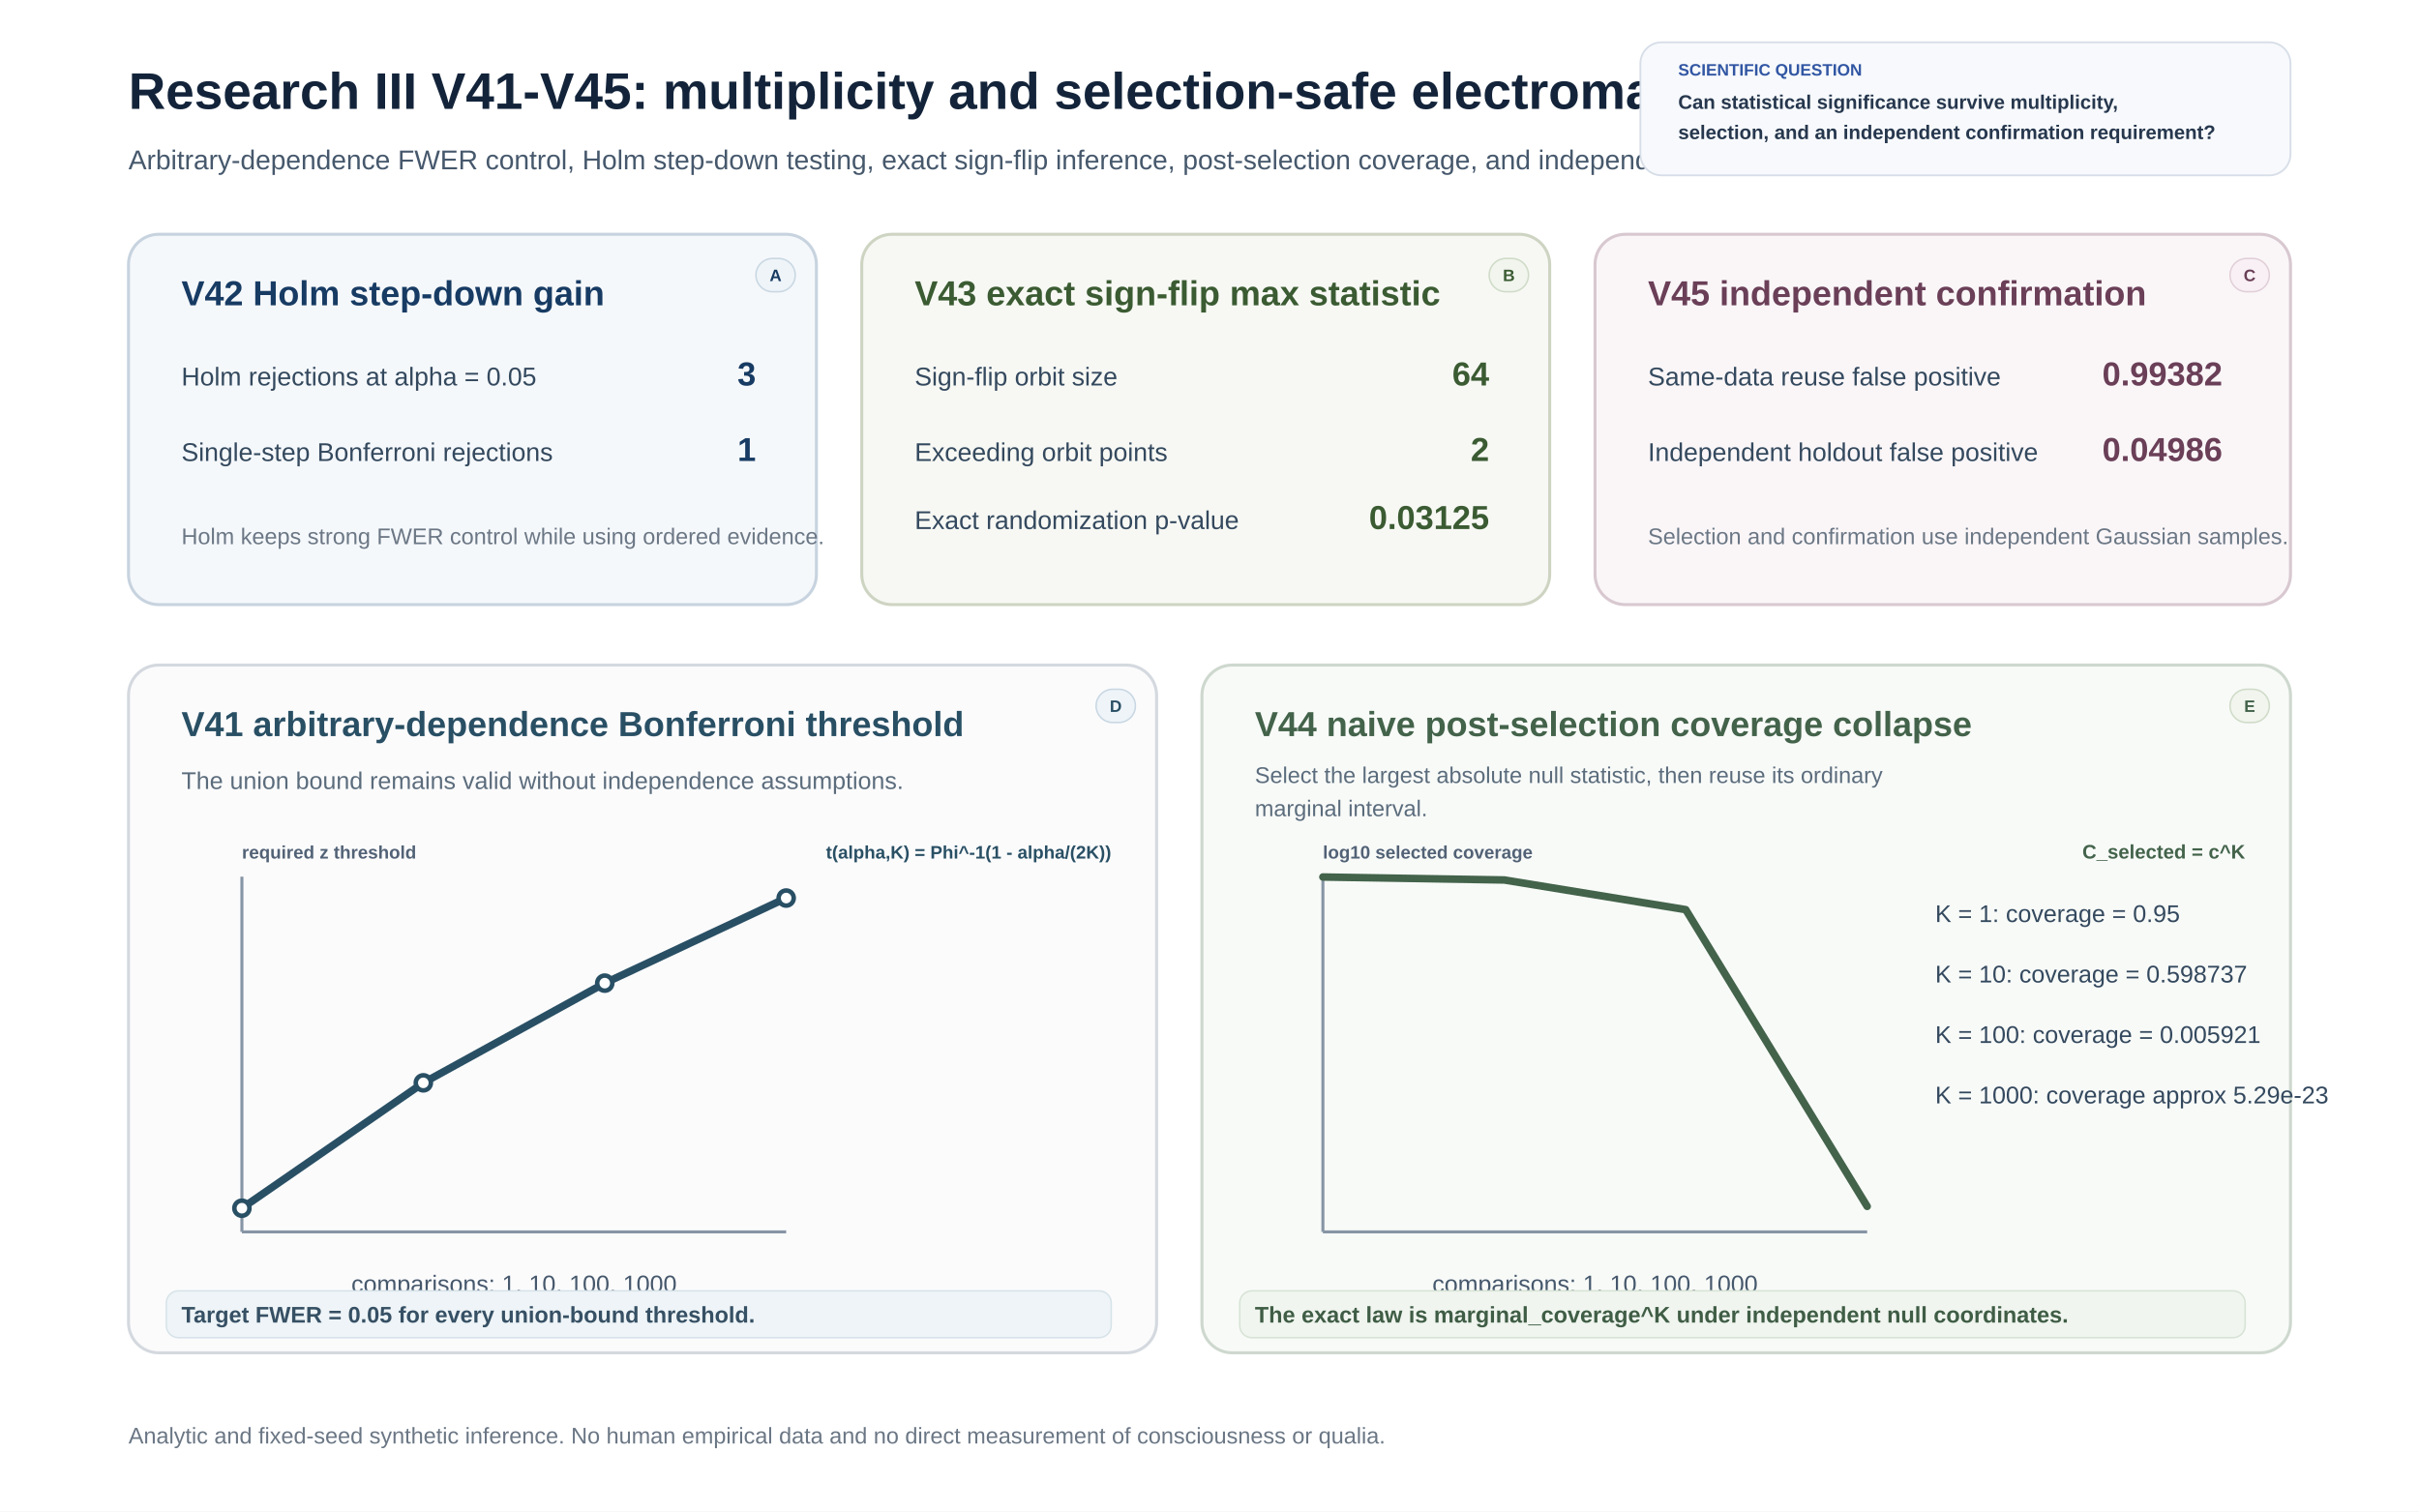
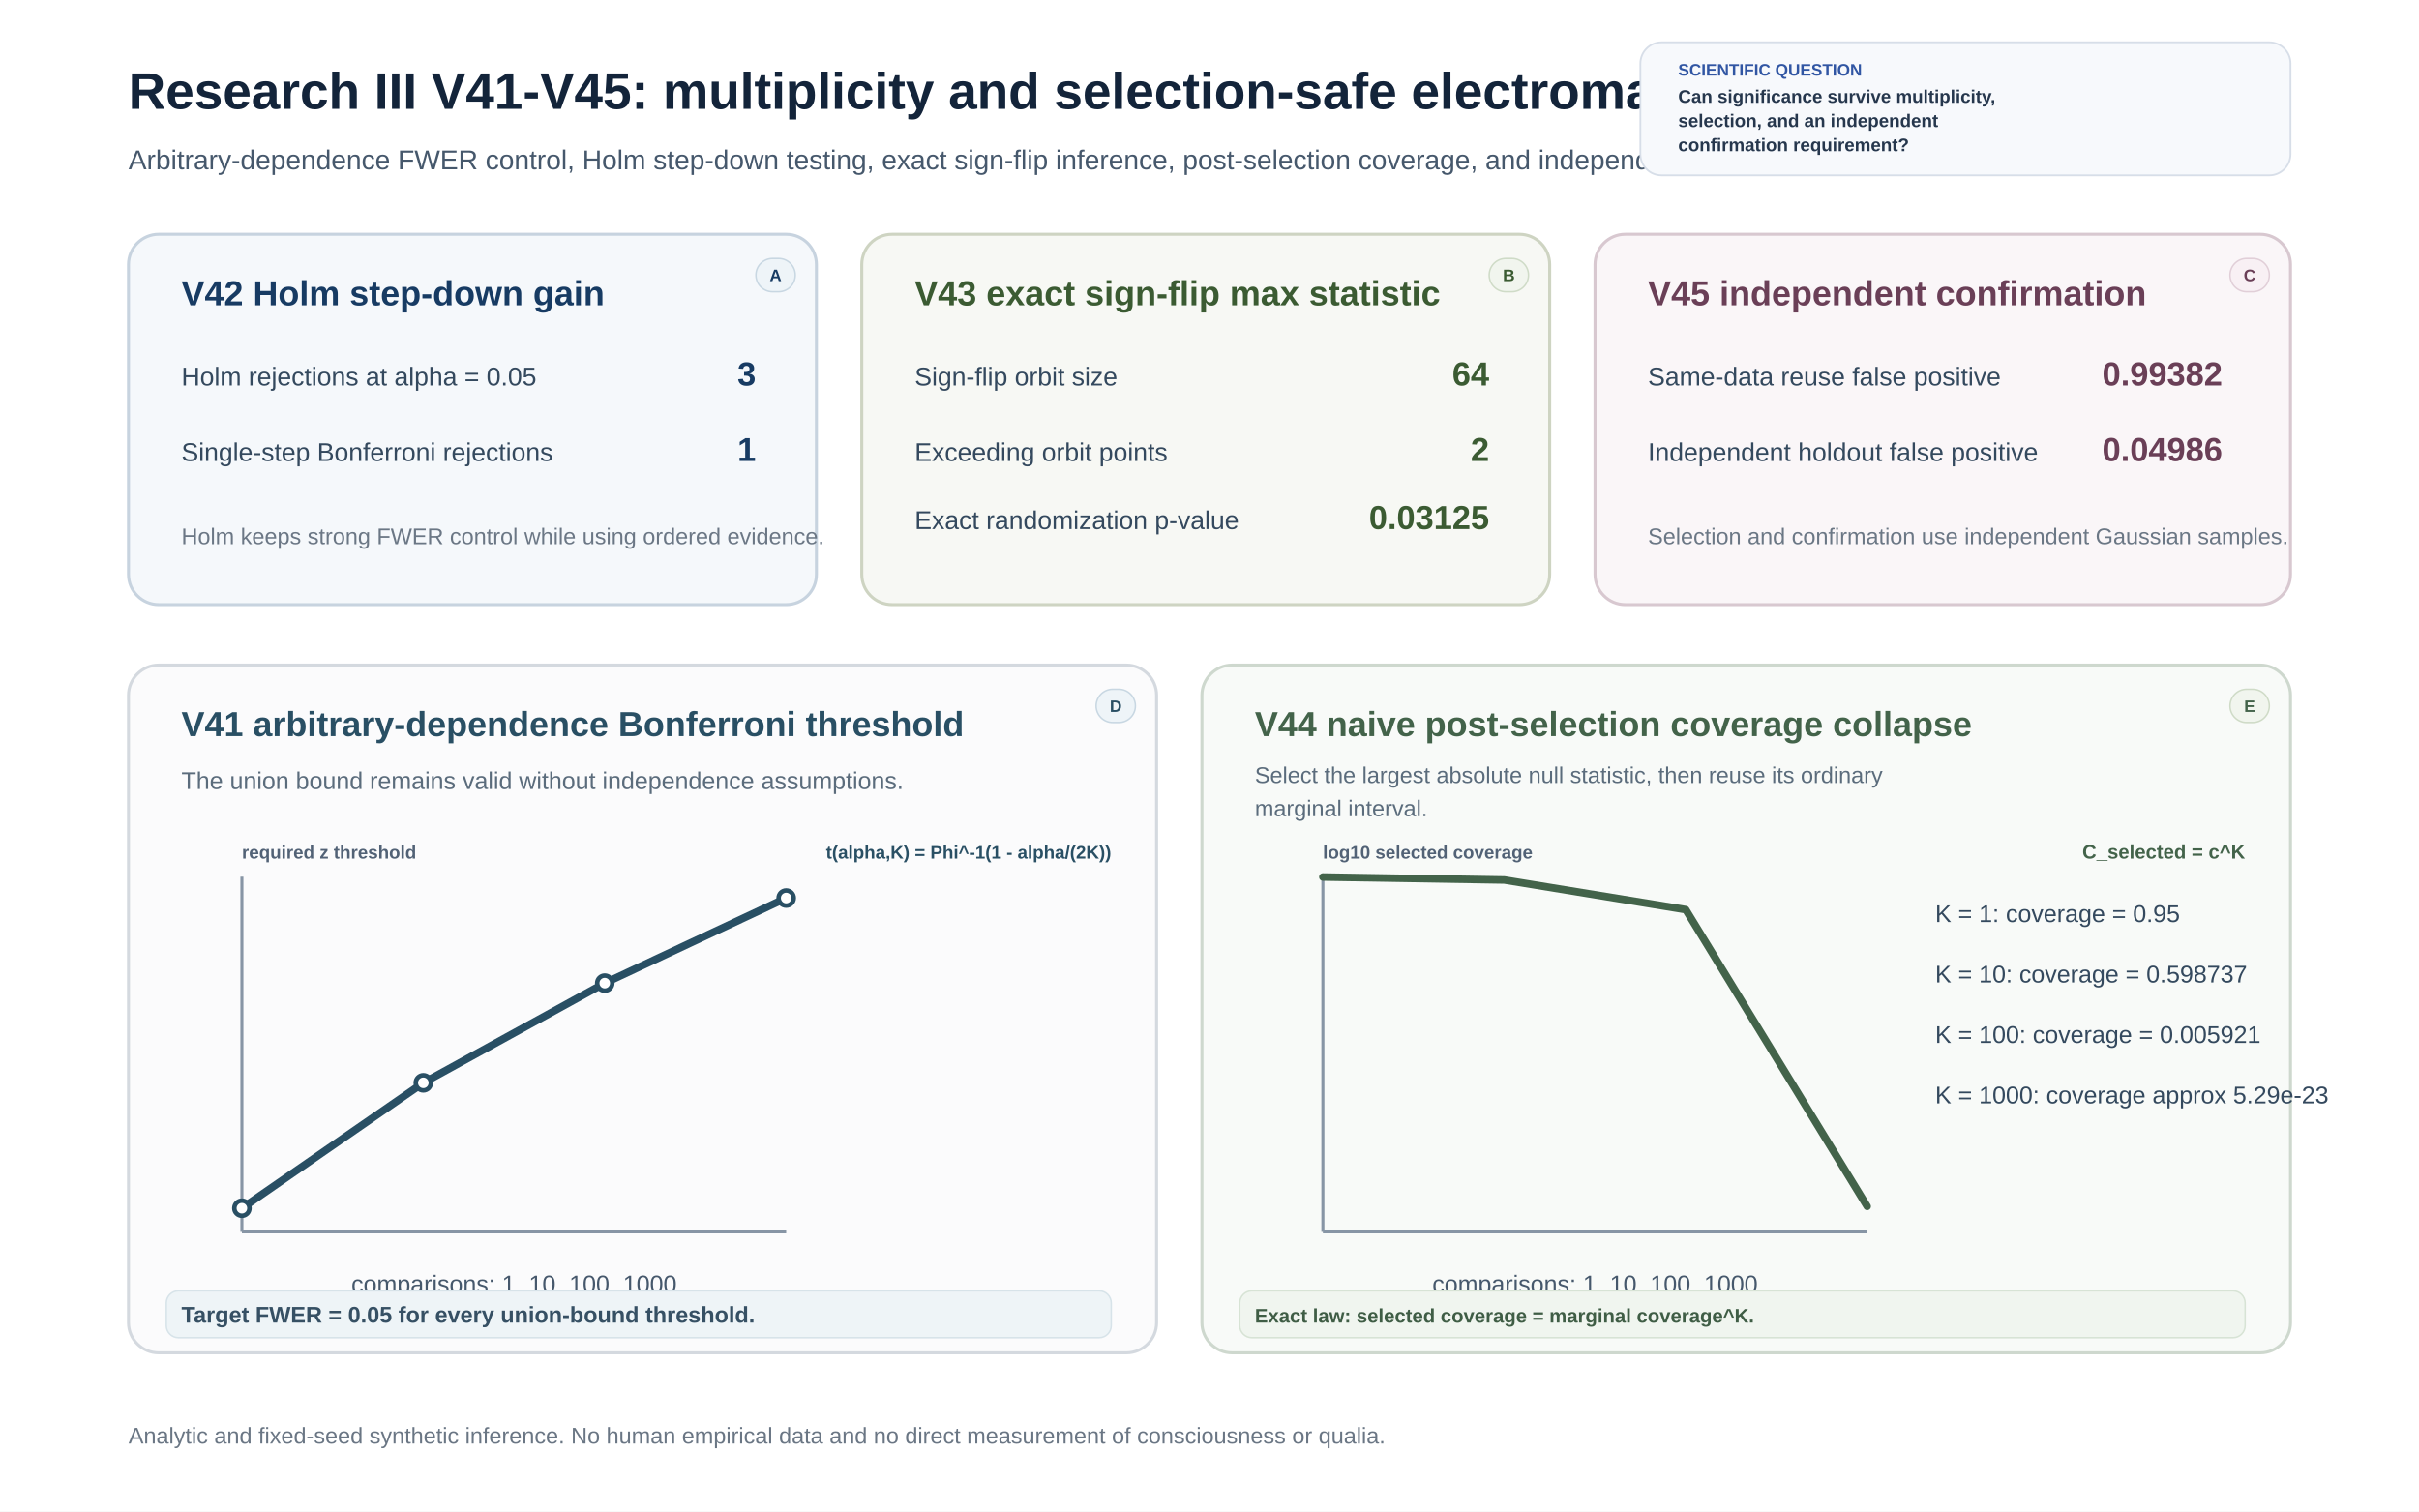
<svg xmlns="http://www.w3.org/2000/svg" width="1600" height="1000" viewBox="0 0 1600 1000">
  <rect width="1600" height="1000" fill="#ffffff" />
  <text x="85" y="72" font-family="Arial, Helvetica, sans-serif" font-size="34" font-weight="700" fill="#13243a">Research III V41-V45: multiplicity and selection-safe electromagnetic inference</text>
  <text x="85" y="112" font-family="Arial, Helvetica, sans-serif" font-size="18" fill="#46586c">Arbitrary-dependence FWER control, Holm step-down testing, exact sign-flip inference, post-selection coverage, and independent confirmation.</text>
  <rect x="1085" y="28" width="430" height="88" rx="14" fill="#f7f9fc" stroke="#d7dee8" stroke-width="1.2" />
  <text x="1110" y="50" font-family="Arial, Helvetica, sans-serif" font-size="11" font-weight="700" fill="#3156a3">SCIENTIFIC QUESTION</text>
-   <text x="1110" y="72" font-family="Arial, Helvetica, sans-serif" font-size="13" font-weight="700" fill="#26374d">Can statistical significance survive multiplicity,</text>
-   <text x="1110" y="92" font-family="Arial, Helvetica, sans-serif" font-size="13" font-weight="700" fill="#26374d">selection, and an independent confirmation requirement?</text>
+   <text x="1110" y="68" font-family="Arial, Helvetica, sans-serif" font-size="12" font-weight="700" fill="#26374d">Can significance survive multiplicity,</text>
+   <text x="1110" y="84" font-family="Arial, Helvetica, sans-serif" font-size="12" font-weight="700" fill="#26374d">selection, and an independent</text>
+   <text x="1110" y="100" font-family="Arial, Helvetica, sans-serif" font-size="12" font-weight="700" fill="#26374d">confirmation requirement?</text>
  <rect x="85" y="155" width="455" height="245" rx="20" fill="#f5f8fb" stroke="#c7d3df" stroke-width="2" />
  <text x="120" y="202" font-family="Arial, Helvetica, sans-serif" font-size="23" font-weight="700" fill="#173b63">V42 Holm step-down gain</text>
  <text x="120" y="255" font-family="Arial, Helvetica, sans-serif" font-size="17" fill="#34495e">Holm rejections at alpha = 0.05</text>
  <text x="500" y="255" text-anchor="end" font-family="Arial, Helvetica, sans-serif" font-size="22" font-weight="700" fill="#173b63">3</text>
  <text x="120" y="305" font-family="Arial, Helvetica, sans-serif" font-size="17" fill="#34495e">Single-step Bonferroni rejections</text>
  <text x="500" y="305" text-anchor="end" font-family="Arial, Helvetica, sans-serif" font-size="22" font-weight="700" fill="#173b63">1</text>
  <text x="120" y="360" font-family="Arial, Helvetica, sans-serif" font-size="15" fill="#6b7785">Holm keeps strong FWER control while using ordered evidence.</text>
  <rect x="570" y="155" width="455" height="245" rx="20" fill="#f7f8f4" stroke="#ced4c2" stroke-width="2" />
  <text x="605" y="202" font-family="Arial, Helvetica, sans-serif" font-size="23" font-weight="700" fill="#3b5b32">V43 exact sign-flip max statistic</text>
  <text x="605" y="255" font-family="Arial, Helvetica, sans-serif" font-size="17" fill="#34495e">Sign-flip orbit size</text>
  <text x="985" y="255" text-anchor="end" font-family="Arial, Helvetica, sans-serif" font-size="22" font-weight="700" fill="#3b5b32">64</text>
  <text x="605" y="305" font-family="Arial, Helvetica, sans-serif" font-size="17" fill="#34495e">Exceeding orbit points</text>
  <text x="985" y="305" text-anchor="end" font-family="Arial, Helvetica, sans-serif" font-size="22" font-weight="700" fill="#3b5b32">2</text>
  <text x="605" y="350" font-family="Arial, Helvetica, sans-serif" font-size="17" fill="#34495e">Exact randomization p-value</text>
  <text x="985" y="350" text-anchor="end" font-family="Arial, Helvetica, sans-serif" font-size="22" font-weight="700" fill="#3b5b32">0.03125</text>
  <rect x="1055" y="155" width="460" height="245" rx="20" fill="#faf6f8" stroke="#d8c8d0" stroke-width="2" />
  <text x="1090" y="202" font-family="Arial, Helvetica, sans-serif" font-size="23" font-weight="700" fill="#6a3f57">V45 independent confirmation</text>
  <text x="1090" y="255" font-family="Arial, Helvetica, sans-serif" font-size="17" fill="#34495e">Same-data reuse false positive</text>
  <text x="1470" y="255" text-anchor="end" font-family="Arial, Helvetica, sans-serif" font-size="22" font-weight="700" fill="#6a3f57">0.99382</text>
  <text x="1090" y="305" font-family="Arial, Helvetica, sans-serif" font-size="17" fill="#34495e">Independent holdout false positive</text>
  <text x="1470" y="305" text-anchor="end" font-family="Arial, Helvetica, sans-serif" font-size="22" font-weight="700" fill="#6a3f57">0.04986</text>
  <text x="1090" y="360" font-family="Arial, Helvetica, sans-serif" font-size="15" fill="#6b7785">Selection and confirmation use independent Gaussian samples.</text>
  <rect x="500" y="171" width="26" height="22" rx="11" fill="#eef4f8" stroke="#c8d7e2" />
  <text x="513" y="186" text-anchor="middle" font-family="Arial, Helvetica, sans-serif" font-size="11" font-weight="700" fill="#173b63">A</text>
  <rect x="985" y="171" width="26" height="22" rx="11" fill="#f1f5ee" stroke="#cfdbc7" />
  <text x="998" y="186" text-anchor="middle" font-family="Arial, Helvetica, sans-serif" font-size="11" font-weight="700" fill="#3b5b32">B</text>
  <rect x="1475" y="171" width="26" height="22" rx="11" fill="#f8f0f4" stroke="#e1cfd8" />
  <text x="1488" y="186" text-anchor="middle" font-family="Arial, Helvetica, sans-serif" font-size="11" font-weight="700" fill="#6a3f57">C</text>
  <rect x="85" y="440" width="680" height="455" rx="20" fill="#fbfbfc" stroke="#d4d9df" stroke-width="2" />
  <text x="120" y="487" font-family="Arial, Helvetica, sans-serif" font-size="23" font-weight="700" fill="#294f64">V41 arbitrary-dependence Bonferroni threshold</text>
  <text x="120" y="522" font-family="Arial, Helvetica, sans-serif" font-size="16" fill="#5b6c7c">The union bound remains valid without independence assumptions.</text>
  <line x1="160" y1="815" x2="520" y2="815" stroke="#8795a5" stroke-width="2" />
  <line x1="160" y1="580" x2="160" y2="815" stroke="#8795a5" stroke-width="2" />
  <polyline points="160.00,799.34 280.00,716.39 400.00,650.43 520.00,594.14" fill="none" stroke="#294f64" stroke-width="5" stroke-linecap="round" stroke-linejoin="round" />
  <circle cx="160" cy="799.34" r="5" fill="#ffffff" stroke="#294f64" stroke-width="3" />
  <circle cx="280" cy="716.39" r="5" fill="#ffffff" stroke="#294f64" stroke-width="3" />
  <circle cx="400" cy="650.43" r="5" fill="#ffffff" stroke="#294f64" stroke-width="3" />
  <circle cx="520" cy="594.14" r="5" fill="#ffffff" stroke="#294f64" stroke-width="3" />
  <text x="340" y="855" text-anchor="middle" font-family="Arial, Helvetica, sans-serif" font-size="16" fill="#46586c">comparisons: 1, 10, 100, 1000</text>
  <rect x="110" y="854" width="625" height="31" rx="8" fill="#eef4f7" stroke="#d7e3e9" />
  <text x="120" y="875" font-family="Arial, Helvetica, sans-serif" font-size="15" font-weight="700" fill="#365064">Target FWER = 0.05 for every union-bound threshold.</text>
  <rect x="795" y="440" width="720" height="455" rx="20" fill="#f8faf8" stroke="#ced8ce" stroke-width="2" />
  <text x="830" y="487" font-family="Arial, Helvetica, sans-serif" font-size="23" font-weight="700" fill="#43634a">V44 naive post-selection coverage collapse</text>
  <text x="830" y="518" font-family="Arial, Helvetica, sans-serif" font-size="15" fill="#5b6c7c">Select the largest absolute null statistic, then reuse its ordinary</text>
  <text x="830" y="540" font-family="Arial, Helvetica, sans-serif" font-size="15" fill="#5b6c7c">marginal interval.</text>
  <rect x="725" y="456" width="26" height="22" rx="11" fill="#eef4f8" stroke="#c8d7e2" />
  <text x="738" y="471" text-anchor="middle" font-family="Arial, Helvetica, sans-serif" font-size="11" font-weight="700" fill="#294f64">D</text>
  <text x="160" y="568" font-family="Arial, Helvetica, sans-serif" font-size="12" font-weight="700" fill="#526276">required z threshold</text>
  <text x="735" y="568" text-anchor="end" font-family="Arial, Helvetica, sans-serif" font-size="12" font-weight="700" fill="#294f64">t(alpha,K) = Phi^-1(1 - alpha/(2K))</text>
  <rect x="1475" y="456" width="26" height="22" rx="11" fill="#f1f5ee" stroke="#cfdbc7" />
  <text x="1488" y="471" text-anchor="middle" font-family="Arial, Helvetica, sans-serif" font-size="11" font-weight="700" fill="#43634a">E</text>
  <text x="875" y="568" font-family="Arial, Helvetica, sans-serif" font-size="12" font-weight="700" fill="#526276">log10 selected coverage</text>
  <text x="1485" y="568" text-anchor="end" font-family="Arial, Helvetica, sans-serif" font-size="13" font-weight="700" fill="#43634a">C_selected = c^K</text>
  <line x1="875" y1="815" x2="1235" y2="815" stroke="#8795a5" stroke-width="2" />
  <line x1="875" y1="580" x2="875" y2="815" stroke="#8795a5" stroke-width="2" />
  <polyline points="875.00,580.22 995.00,582.18 1115.00,601.81 1235.00,798.12" fill="none" stroke="#43634a" stroke-width="5" stroke-linecap="round" stroke-linejoin="round" />
  <text x="1055" y="855" text-anchor="middle" font-family="Arial, Helvetica, sans-serif" font-size="16" fill="#46586c">comparisons: 1, 10, 100, 1000</text>
  <text x="1280" y="610" font-family="Arial, Helvetica, sans-serif" font-size="16" fill="#34495e">K = 1: coverage = 0.95</text>
  <text x="1280" y="650" font-family="Arial, Helvetica, sans-serif" font-size="16" fill="#34495e">K = 10: coverage = 0.598737</text>
  <text x="1280" y="690" font-family="Arial, Helvetica, sans-serif" font-size="16" fill="#34495e">K = 100: coverage = 0.005921</text>
  <text x="1280" y="730" font-family="Arial, Helvetica, sans-serif" font-size="16" fill="#34495e">K = 1000: coverage approx 5.29e-23</text>
  <rect x="820" y="854" width="665" height="31" rx="8" fill="#f0f5ef" stroke="#d7e3d5" />
-   <text x="830" y="875" font-family="Arial, Helvetica, sans-serif" font-size="15" font-weight="700" fill="#3f5d45">The exact law is marginal_coverage^K under independent null coordinates.</text>
+   <text x="830" y="875" font-family="Arial, Helvetica, sans-serif" font-size="13" font-weight="700" fill="#3f5d45">Exact law: selected coverage = marginal coverage^K.</text>
  <text x="85" y="955" font-family="Arial, Helvetica, sans-serif" font-size="15" fill="#6a7684">Analytic and fixed-seed synthetic inference. No human empirical data and no direct measurement of consciousness or qualia.</text>
</svg>
